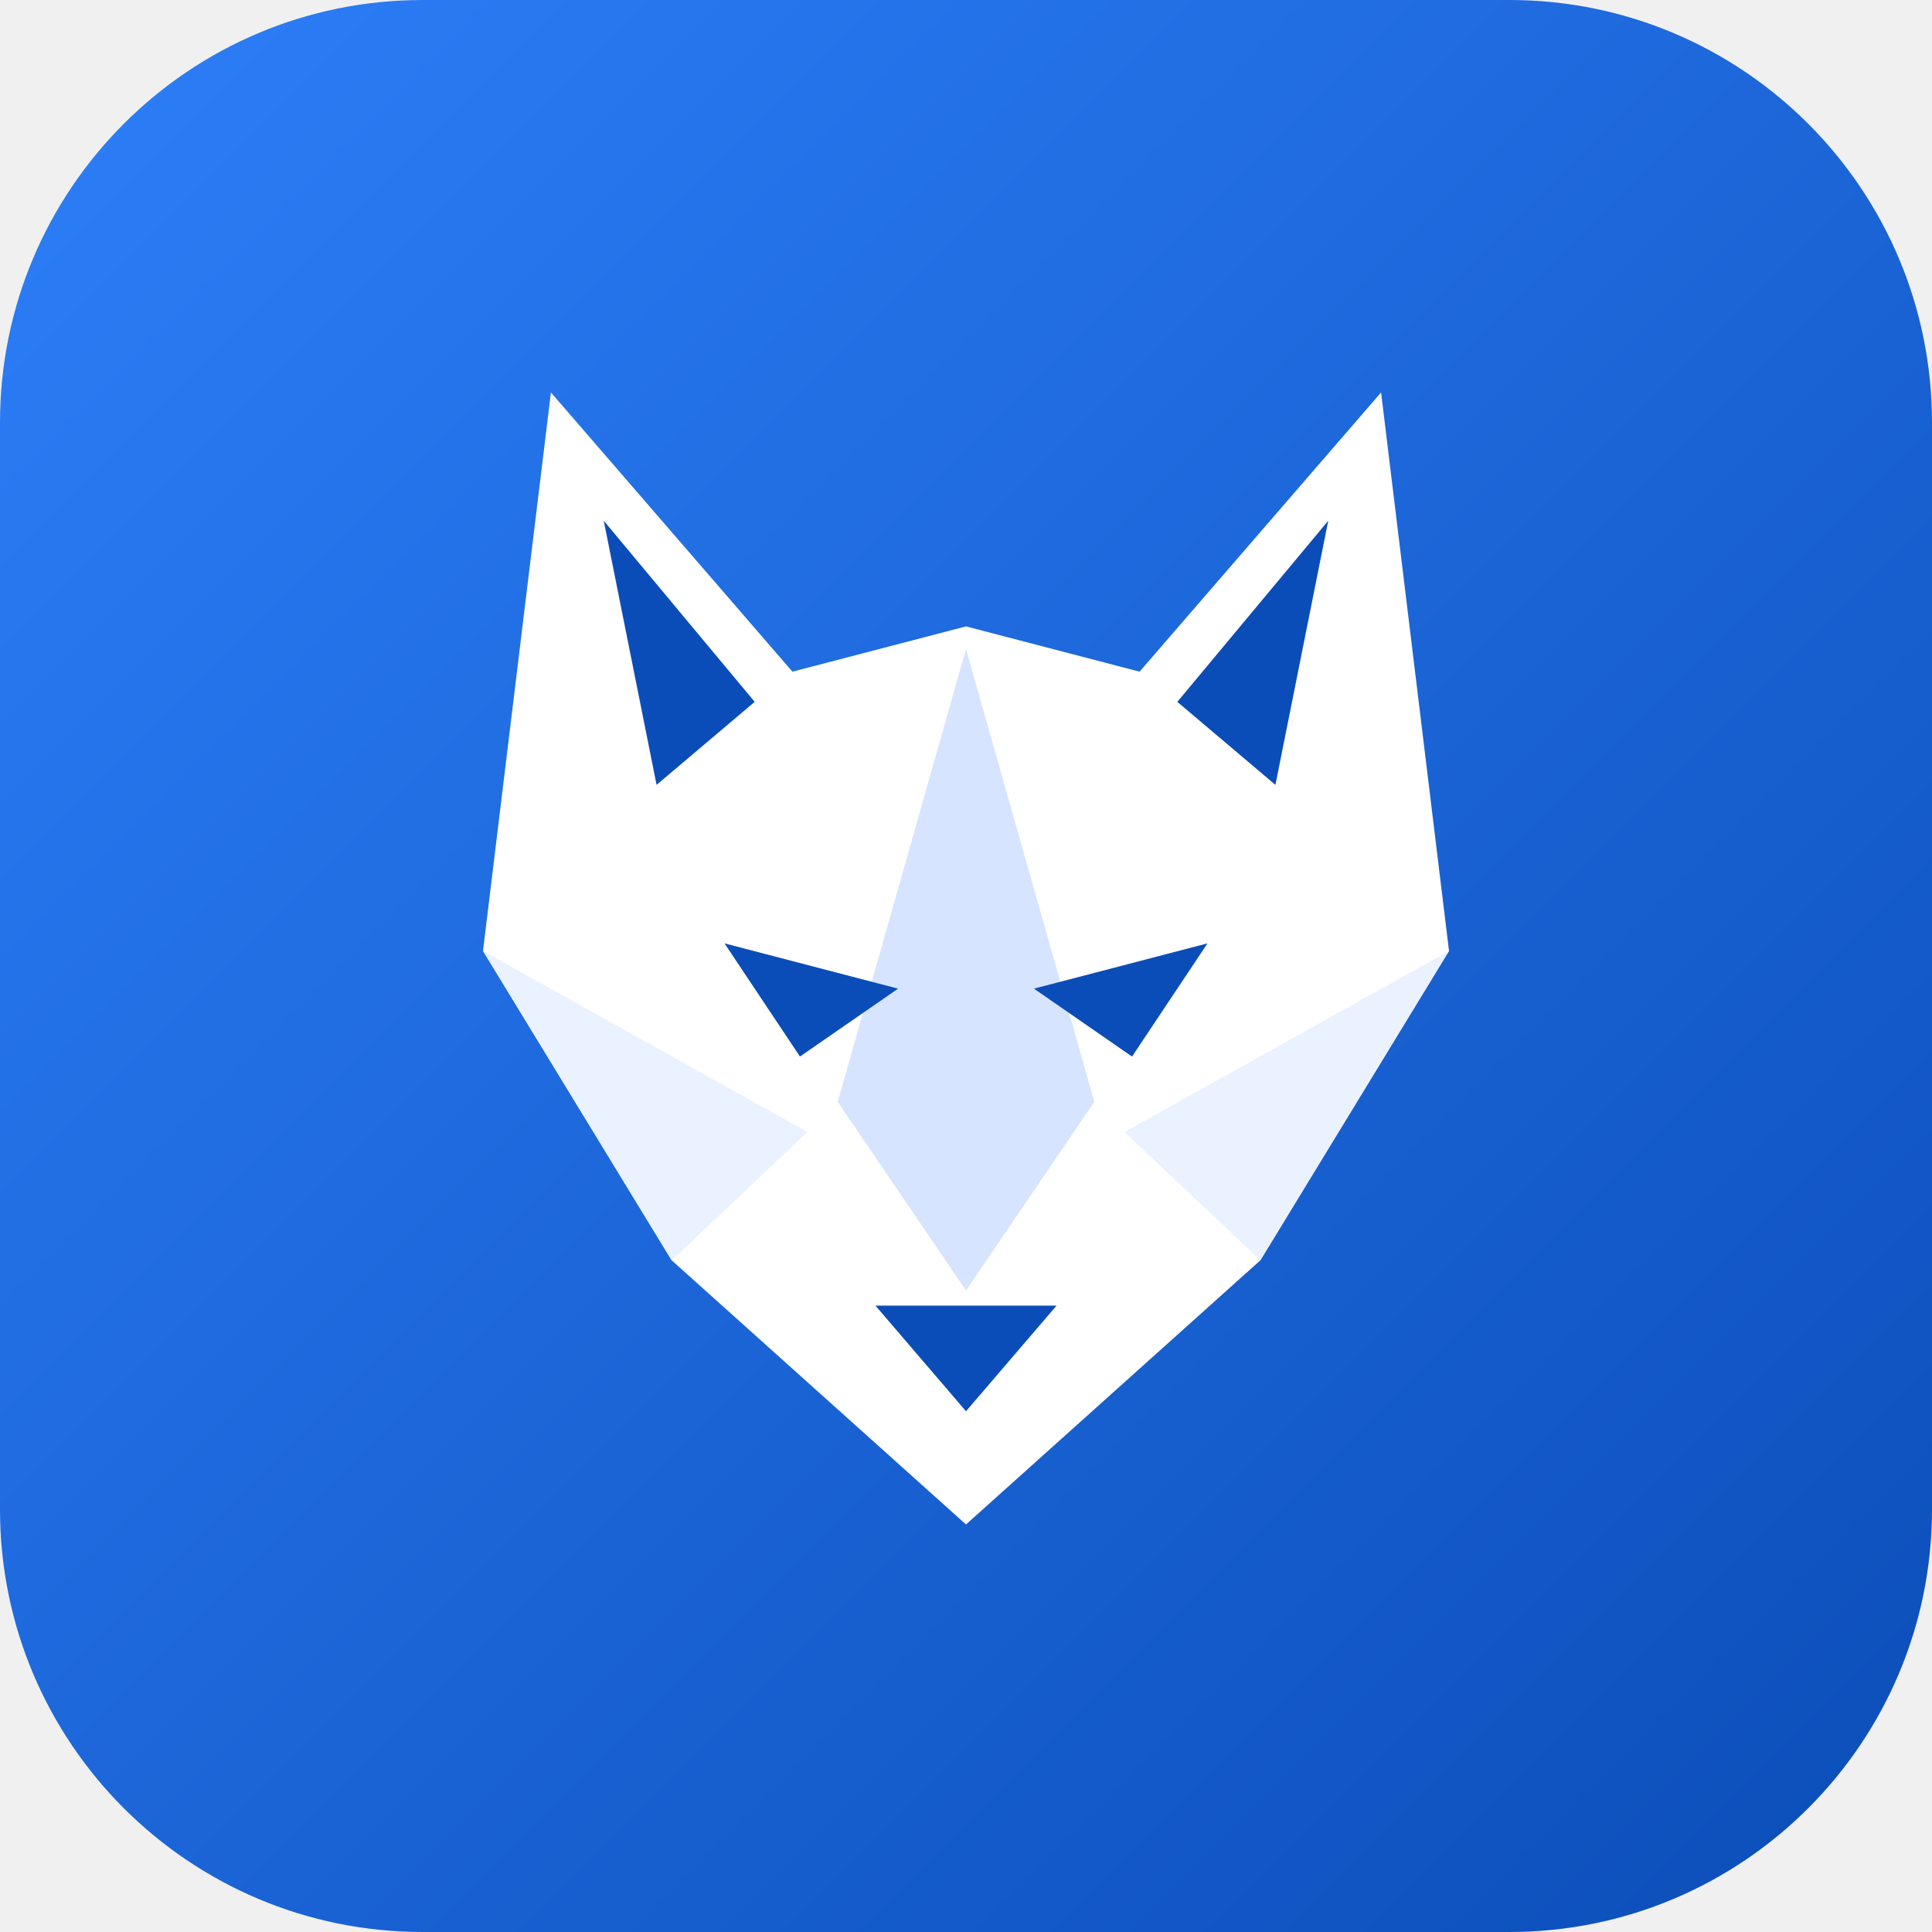
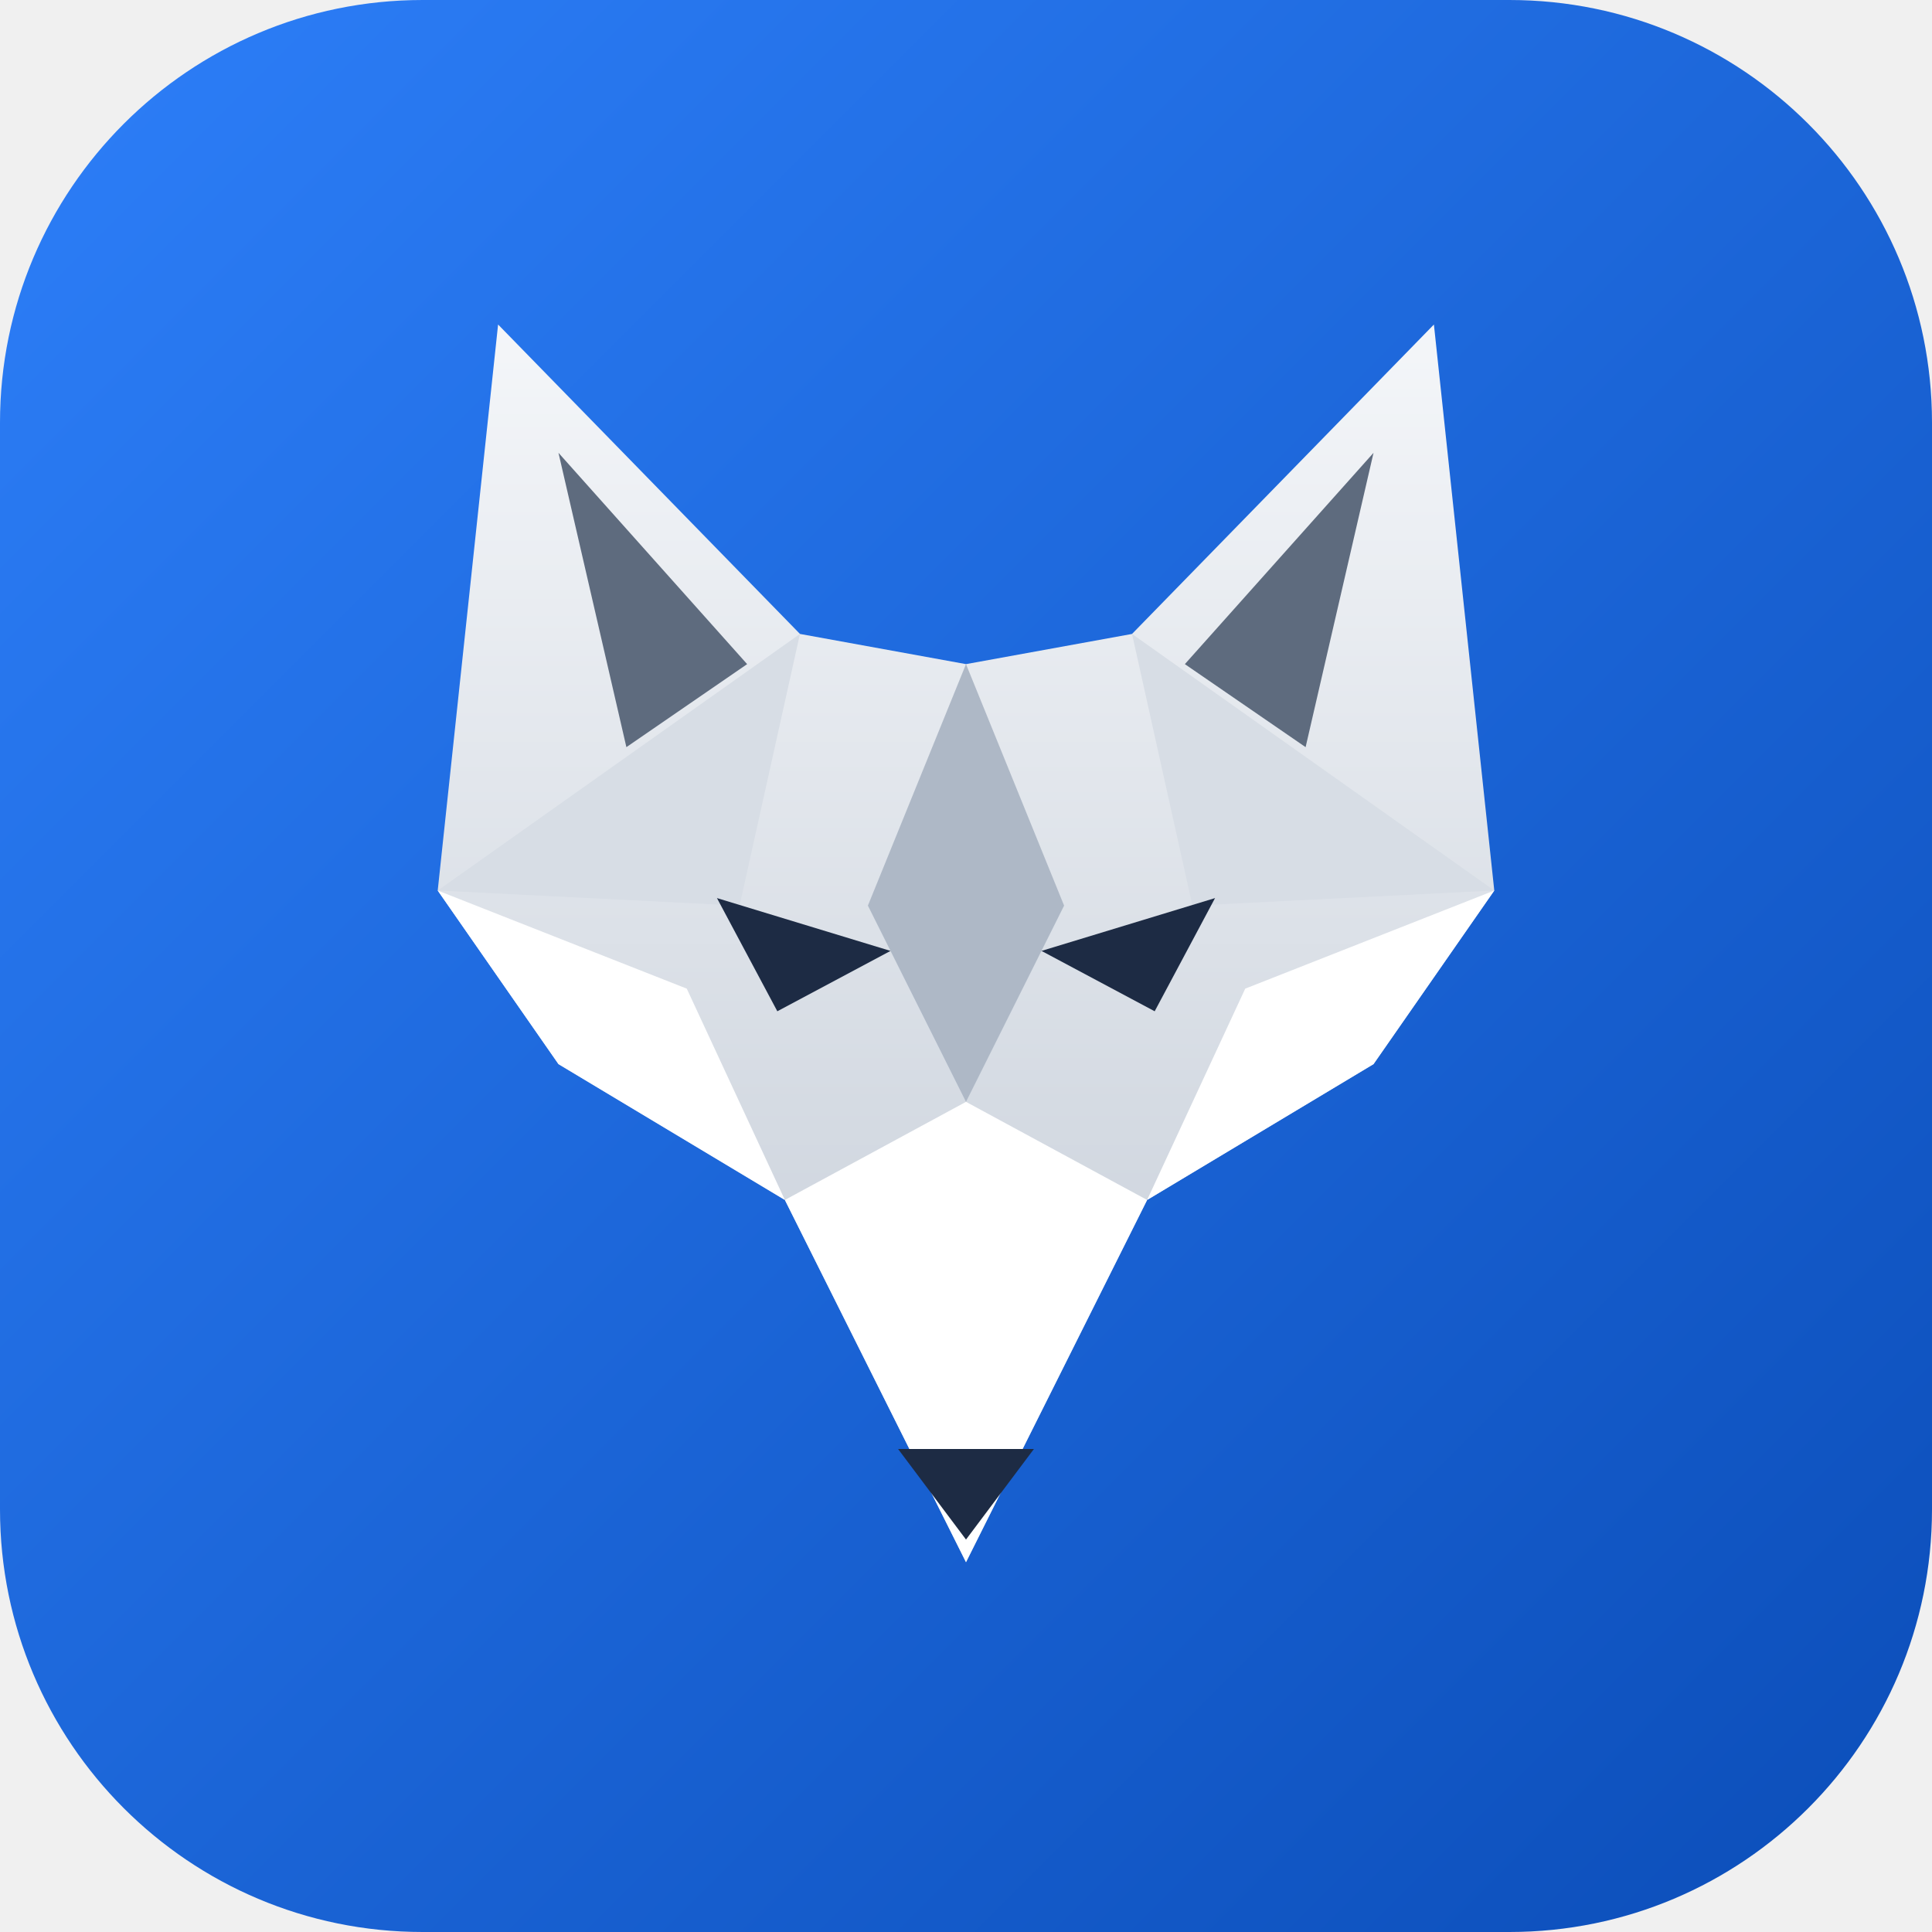
<svg xmlns="http://www.w3.org/2000/svg" viewBox="0 0 512 512" width="512" height="512">
  <defs>
    <linearGradient id="bg" x1="0" y1="0" x2="1" y2="1">
      <stop offset="0" stop-color="#2D7FF9" />
      <stop offset="1" stop-color="#0B4DB8" />
    </linearGradient>
+     <linearGradient id="silver" x1="0" y1="0" x2="0" y2="1">
+       <stop offset="0" stop-color="#F4F6F9" />
+       <stop offset="1" stop-color="#C3CBD6" />
+     </linearGradient>
  </defs>
  <rect width="512" height="512" rx="112" fill="url(#bg)" />
-   <polygon fill="#FFFFFF" points="146,104 210,178 256,166 302,178 366,104 384,252 334,334 256,404 178,334 128,252" />
-   <polygon fill="#0B4DB8" points="160,138 200,186 174,208" />
-   <polygon fill="#0B4DB8" points="352,138 312,186 338,208" />
-   <polygon fill="#D6E4FF" points="256,172 222,292 256,342 290,292" />
-   <polygon fill="#EAF1FF" points="128,252 178,334 214,300" />
-   <polygon fill="#EAF1FF" points="384,252 334,334 298,300" />
-   <polygon fill="#0B4DB8" points="192,250 238,262 212,280" />
-   <polygon fill="#0B4DB8" points="320,250 274,262 300,280" />
-   <polygon fill="#0B4DB8" points="232,346 280,346 256,374" />
+   <polygon fill="url(#silver)" points="132,86 212,168 256,176 300,168 380,86 396,236 364,282 304,318 256,414 208,318 148,282 116,236" />
+   <polygon fill="#5E6B7E" points="148,120 198,176 166,198" />
+   <polygon fill="#5E6B7E" points="364,120 314,176 346,198" />
+   <polygon fill="#AEB8C6" points="256,176 230,240 256,292 282,240" />
+   <polygon fill="#D7DDE5" points="116,236 212,168 196,240" />
+   <polygon fill="#D7DDE5" points="396,236 300,168 316,240" />
+   <polygon fill="#FFFFFF" points="116,236 148,282 208,318 182,262" />
+   <polygon fill="#FFFFFF" points="396,236 364,282 304,318 330,262" />
+   <polygon fill="#FFFFFF" points="208,318 256,292 304,318 256,414" />
+   <polygon fill="#1D2B44" points="190,238 236,252 206,268" />
+   <polygon fill="#1D2B44" points="322,238 276,252 306,268" />
+   <polygon fill="#1D2B44" points="238,384 274,384 256,408" />
</svg>
